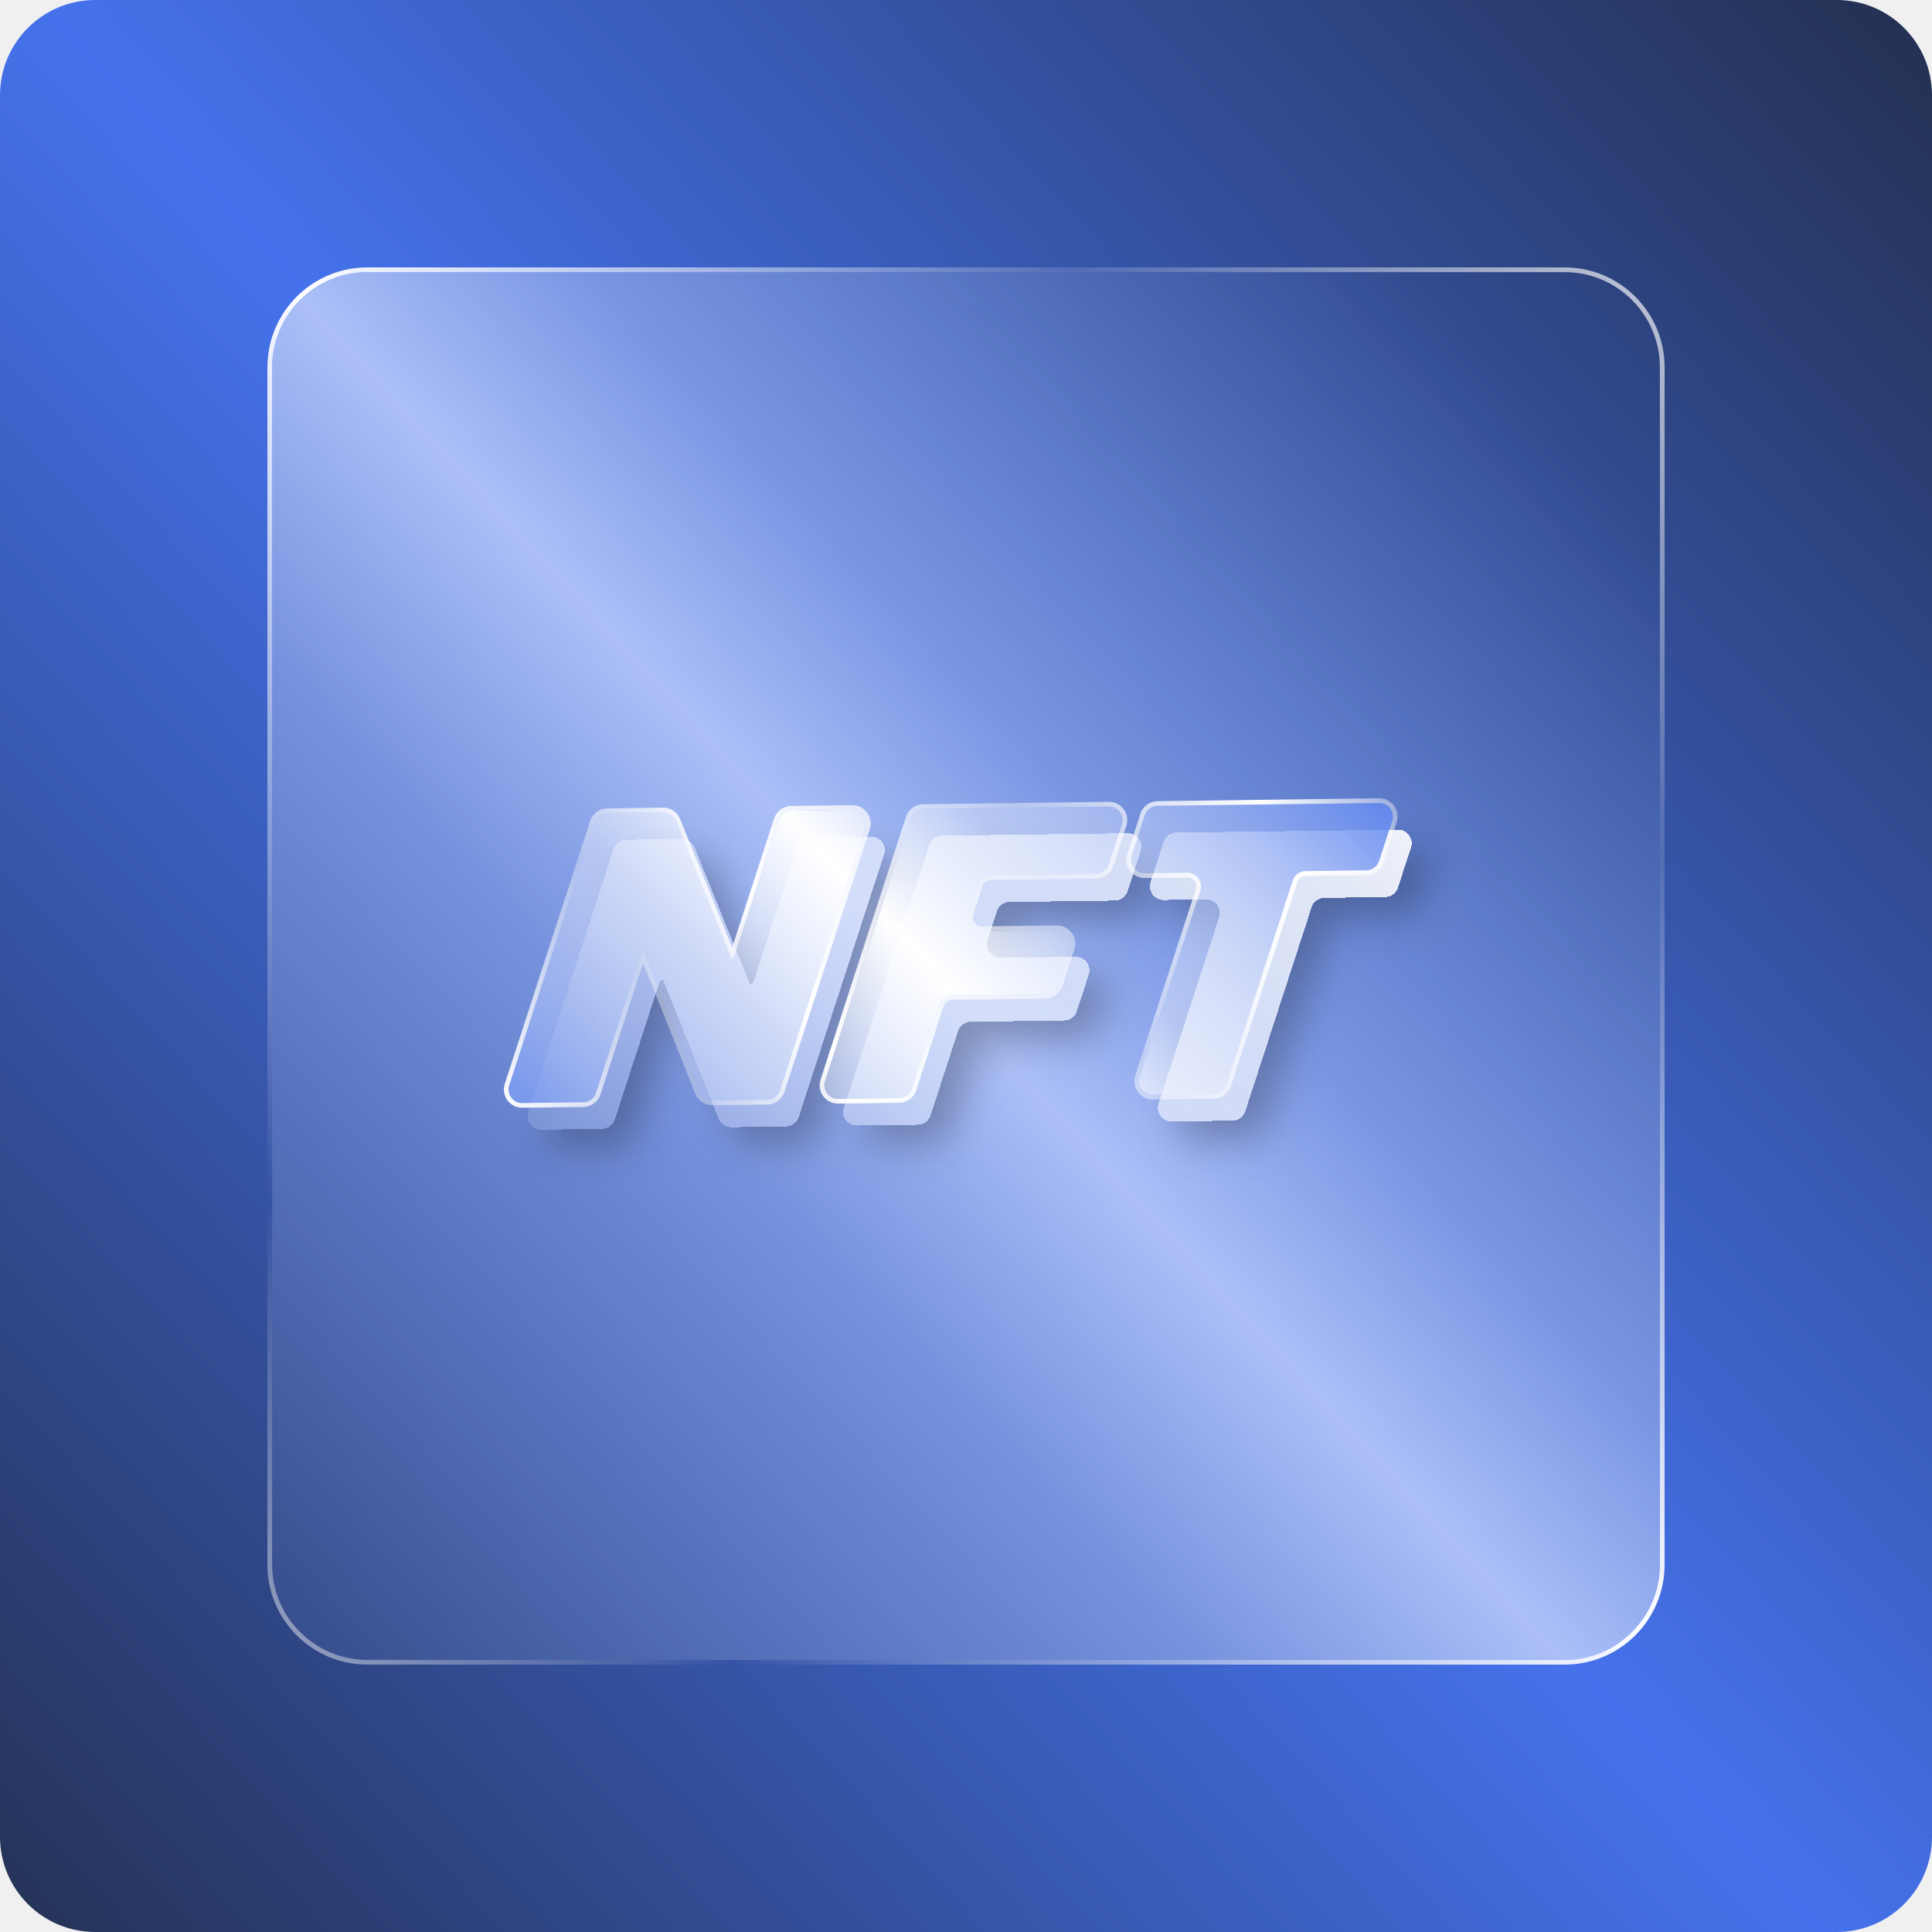
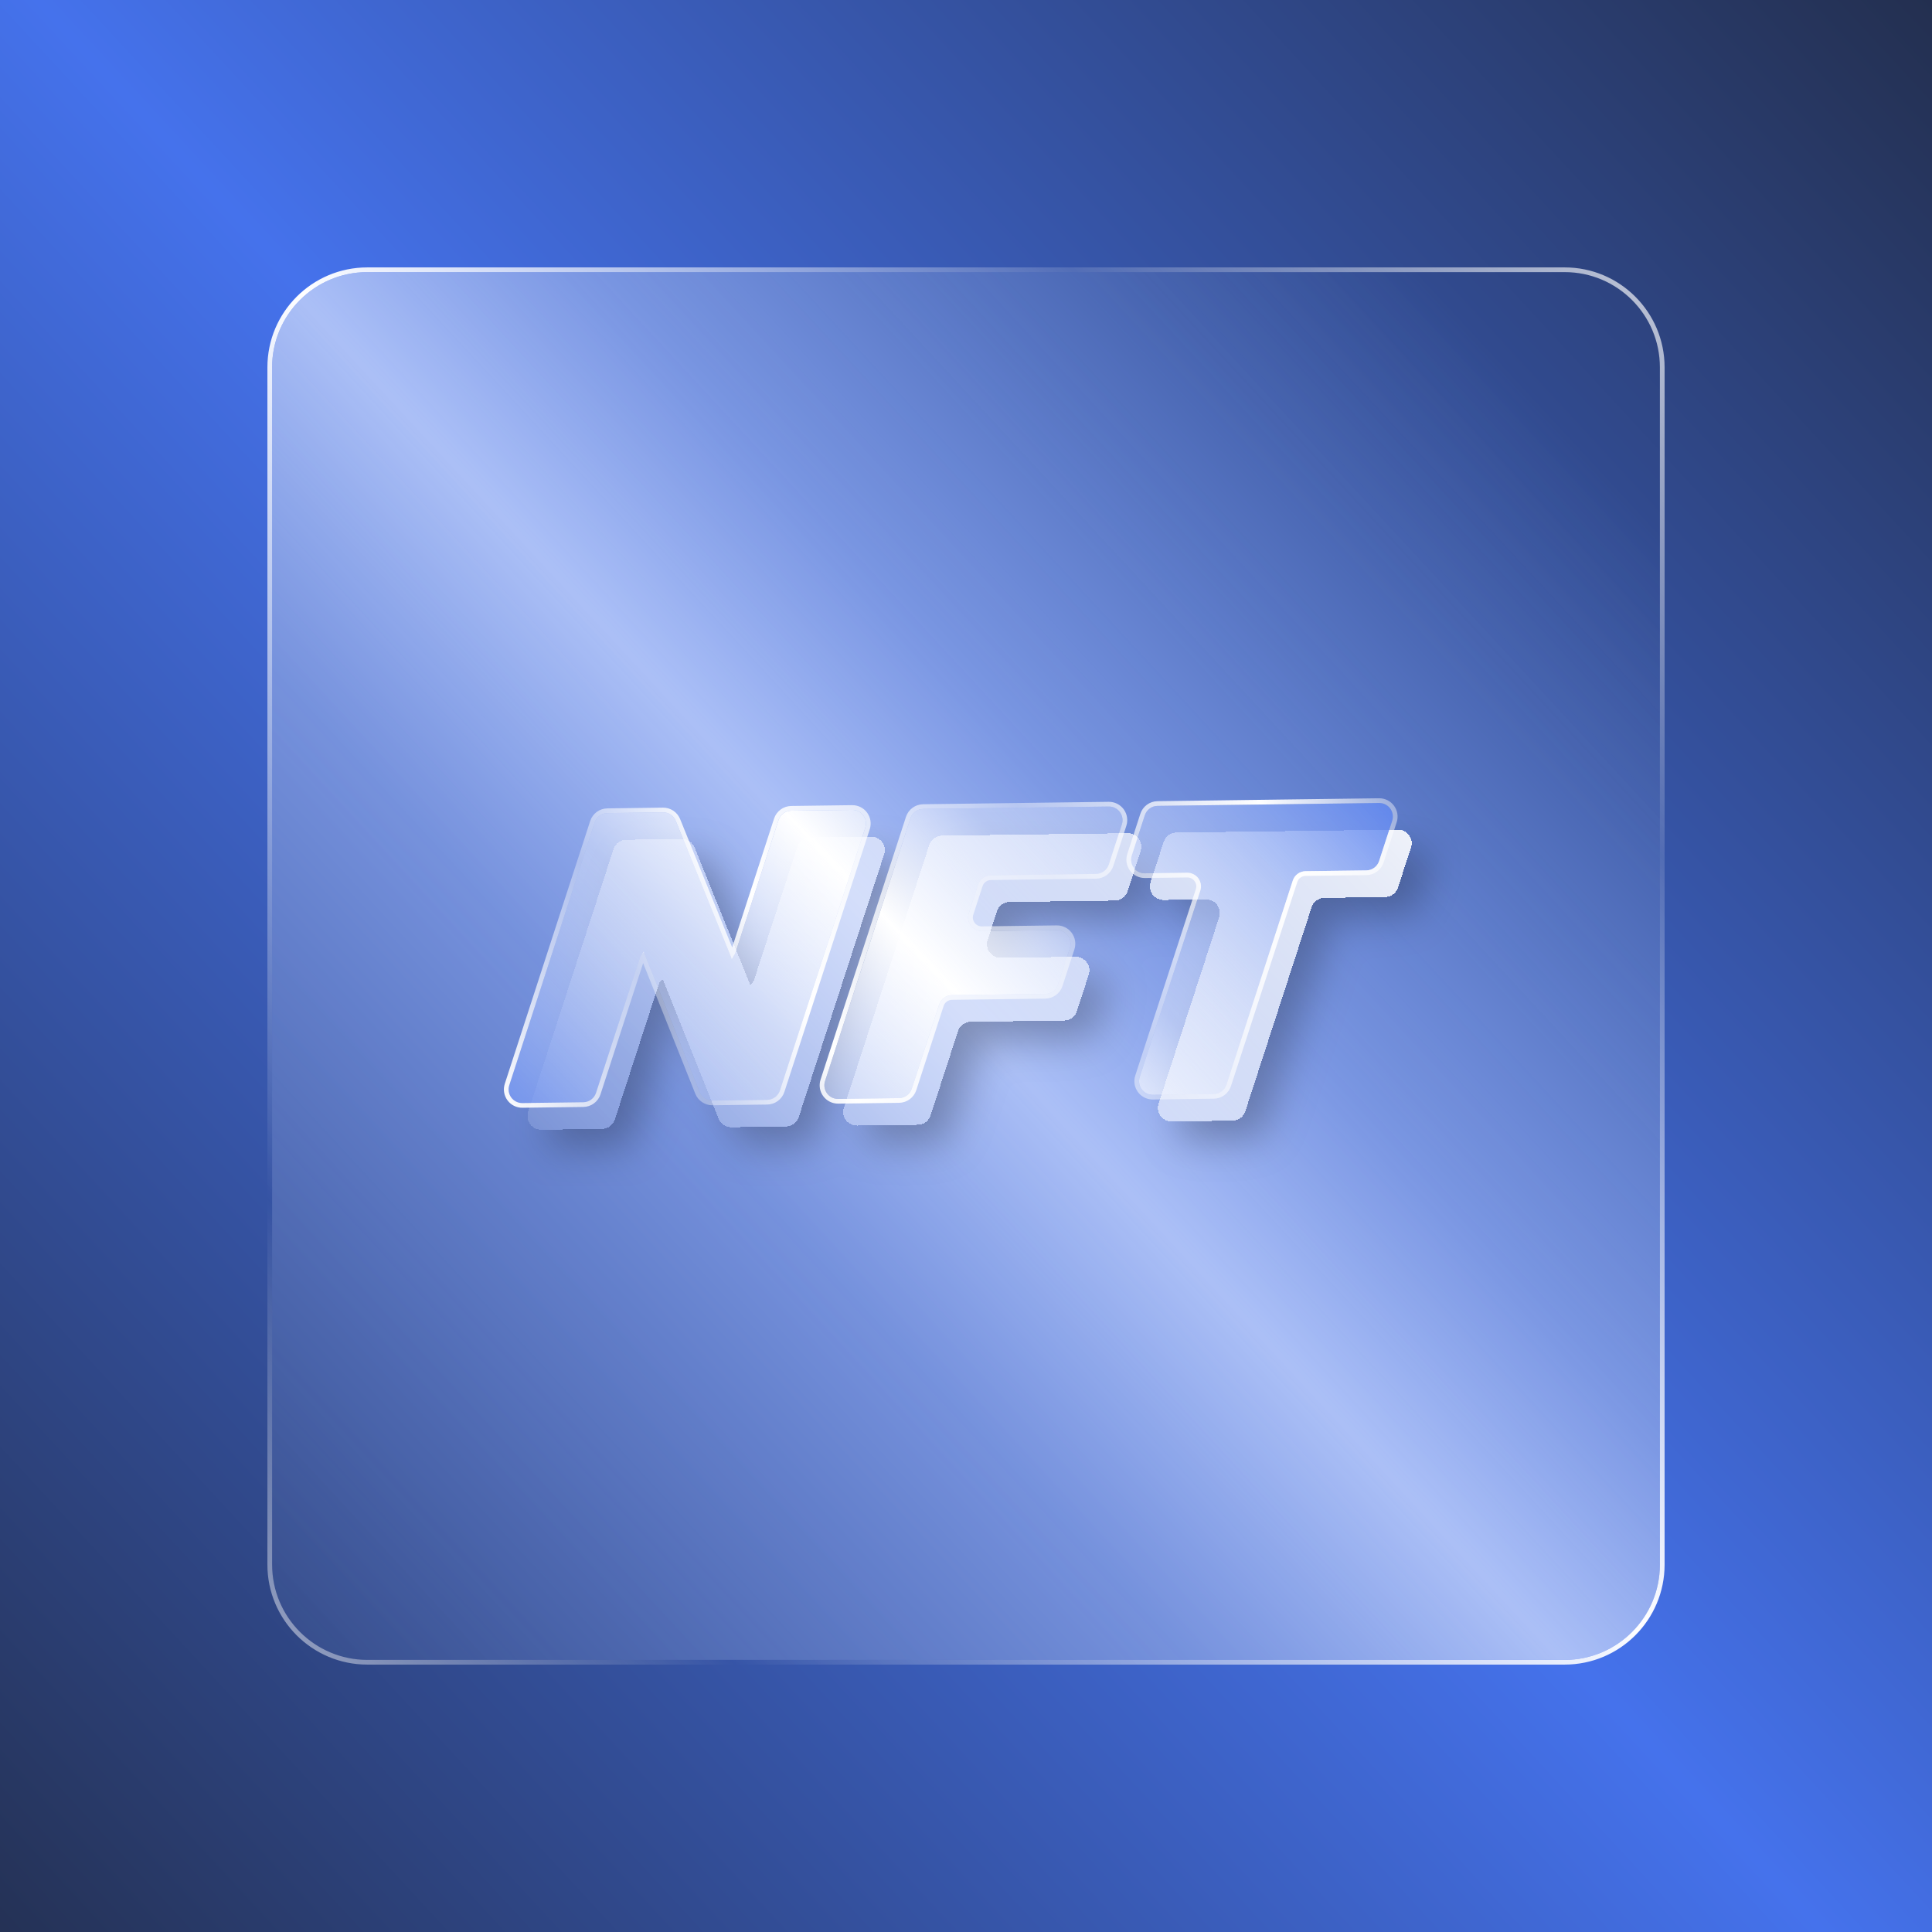
<svg xmlns="http://www.w3.org/2000/svg" width="142" height="142" viewBox="0 0 142 142" fill="none">
-   <g clip-path="url(#clip0_14574_10359)">
-     <rect width="142" height="142" rx="7" fill="url(#paint0_linear_14574_10359)" />
-     <g filter="url(#filter0_b_14574_10359)">
-       <rect x="20" y="20" width="102" height="102" rx="7" fill="url(#paint1_linear_14574_10359)" />
-       <rect x="19.827" y="19.827" width="102.346" height="102.346" rx="7.173" stroke="url(#paint2_linear_14574_10359)" stroke-width=".346" />
+   <g clip-path="url(#clip0_14574_16099)">
+     <path fill="url(#paint0_linear_14574_16099)" d="M0 0h142v142H0z" />
+     <g filter="url(#filter0_b_14574_16099)">
+       <rect x="20" y="20" width="102" height="102" rx="7" fill="url(#paint1_linear_14574_16099)" />
+       <rect x="19.827" y="19.827" width="102.346" height="102.346" rx="7.173" stroke="url(#paint2_linear_14574_16099)" stroke-width=".346" />
    </g>
-     <g filter="url(#filter1_d_14574_10359)" shape-rendering="crispEdges">
-       <path d="M39.78 83.034a1 1 0 0 1-.965-1.31l6.275-19.311a1 1 0 0 1 .938-.691l4.084-.054a1 1 0 0 1 .94.624l4.291 10.583c.242.596-.43 1.147-.968.793-.539-.356-.293-1.194.352-1.202l.071-.001a.677.677 0 0 0 .635-.468l3.172-9.761a1 1 0 0 1 .938-.691l4.474-.059a1 1 0 0 1 .965 1.31l-6.275 19.311a1 1 0 0 1-.938.691l-4.018.053a1 1 0 0 1-.942-.63l-4.296-10.757c-.239-.598.436-1.146.972-.79.538.356.292 1.194-.354 1.203h-.073a.68.68 0 0 0-.637.47l-3.23 9.937a1 1 0 0 1-.937.691l-4.475.059z" fill="url(#paint3_linear_14574_10359)" />
-       <path d="M62.988 82.73a1 1 0 0 1-.965-1.31l6.275-19.311a1 1 0 0 1 .938-.691l13.64-.179a1 1 0 0 1 .964 1.31l-.96 2.955a1 1 0 0 1-.938.69l-7.732.102a1 1 0 0 0-.938.691l-.682 2.099a1 1 0 0 0 .964 1.309l5.505-.072a1 1 0 0 1 .964 1.309l-.874 2.69a1 1 0 0 1-.938.69l-6.862.09a1 1 0 0 0-.939.691L68.4 81.98a1 1 0 0 1-.938.691l-4.474.059z" fill="url(#paint4_linear_14574_10359)" />
-       <path d="M86.118 82.427a1 1 0 0 1-.964-1.309l4.452-13.702a1 1 0 0 0-.964-1.309l-3.112.041a1 1 0 0 1-.965-1.309l.96-2.956a1 1 0 0 1 .939-.69l16.281-.214a1 1 0 0 1 .964 1.31l-.961 2.955a.999.999 0 0 1-.937.69l-4.47.06a1 1 0 0 0-.938.69L91.53 81.677a1 1 0 0 1-.938.691l-4.475.059z" fill="url(#paint5_linear_14574_10359)" />
+     <g filter="url(#filter1_d_14574_16099)" shape-rendering="crispEdges">
+       <path d="M39.78 83.034a1 1 0 0 1-.965-1.31l6.275-19.311a1 1 0 0 1 .938-.691l4.084-.054a1 1 0 0 1 .94.624l4.291 10.583c.242.596-.43 1.147-.968.793-.539-.356-.293-1.194.352-1.202l.071-.001a.677.677 0 0 0 .635-.468l3.172-9.761a1 1 0 0 1 .938-.691l4.474-.059a1 1 0 0 1 .965 1.31l-6.275 19.311a1 1 0 0 1-.938.691l-4.018.053a1 1 0 0 1-.942-.63l-4.296-10.757c-.239-.598.436-1.146.972-.79.538.356.292 1.194-.354 1.203h-.073a.68.68 0 0 0-.637.47l-3.23 9.937a1 1 0 0 1-.937.691l-4.475.059z" fill="url(#paint3_linear_14574_16099)" />
+       <path d="M62.988 82.73a1 1 0 0 1-.965-1.31l6.275-19.311a1 1 0 0 1 .938-.691l13.64-.179a1 1 0 0 1 .964 1.31l-.96 2.955a1 1 0 0 1-.938.69l-7.732.102a1 1 0 0 0-.938.691l-.682 2.099a1 1 0 0 0 .964 1.309l5.505-.072a1 1 0 0 1 .964 1.309l-.874 2.69a1 1 0 0 1-.938.69l-6.862.09a1 1 0 0 0-.939.691L68.4 81.98a1 1 0 0 1-.938.691l-4.474.059z" fill="url(#paint4_linear_14574_16099)" />
+       <path d="M86.118 82.427a1 1 0 0 1-.964-1.309l4.452-13.702a1 1 0 0 0-.964-1.309l-3.112.041a1 1 0 0 1-.965-1.309l.96-2.956a1 1 0 0 1 .939-.69l16.281-.214a1 1 0 0 1 .964 1.31l-.961 2.955a.999.999 0 0 1-.937.69l-4.47.06a1 1 0 0 0-.938.69L91.53 81.677a1 1 0 0 1-.938.691l-4.475.059z" fill="url(#paint5_linear_14574_16099)" />
    </g>
-     <g filter="url(#filter2_b_14574_10359)">
-       <path d="M38.395 81.073a1 1 0 0 1-.964-1.31l6.275-19.311a1 1 0 0 1 .938-.691l4.084-.054a1 1 0 0 1 .94.624l4.292 10.583c.242.596-.431 1.147-.969.793-.538-.356-.293-1.194.353-1.202l.07-.001a.677.677 0 0 0 .635-.468l3.172-9.761a1 1 0 0 1 .938-.691l4.475-.059a1 1 0 0 1 .964 1.31l-6.275 19.311a1 1 0 0 1-.938.691l-4.018.053a1 1 0 0 1-.942-.63L47.13 69.504c-.239-.598.436-1.146.972-.79.539.356.292 1.194-.354 1.203h-.073a.68.68 0 0 0-.637.47l-3.229 9.937a1 1 0 0 1-.938.691l-4.475.059z" fill="url(#paint6_linear_14574_10359)" />
-       <path d="M61.604 80.769a1 1 0 0 1-.964-1.31l6.275-19.311a1 1 0 0 1 .938-.691l13.64-.179a1 1 0 0 1 .964 1.31l-.96 2.955a1 1 0 0 1-.939.691l-7.732.101a1 1 0 0 0-.938.691l-.682 2.099a1 1 0 0 0 .964 1.309l5.505-.072a1 1 0 0 1 .964 1.309l-.874 2.69a1 1 0 0 1-.938.69l-6.862.09a1 1 0 0 0-.938.691l-2.01 6.187a1 1 0 0 1-.939.691l-4.474.059z" fill="url(#paint7_linear_14574_10359)" />
-       <path d="M84.734 80.466a1 1 0 0 1-.964-1.309l4.452-13.702a1 1 0 0 0-.964-1.309l-3.112.041a1 1 0 0 1-.964-1.309l.96-2.956a1 1 0 0 1 .938-.69l16.281-.214a1 1 0 0 1 .964 1.31l-.96 2.955c-.133.407-.51.685-.938.69l-4.47.06a1 1 0 0 0-.938.69l-4.872 14.994a1 1 0 0 1-.938.69l-4.475.06z" fill="url(#paint8_linear_14574_10359)" />
-       <path d="M47.201 70.44a.505.505 0 0 1 .064-.13l4 10.015c.18.45.619.744 1.104.738l4.018-.053a1.173 1.173 0 0 0 1.1-.81l6.275-19.312a1.173 1.173 0 0 0-1.13-1.536l-4.475.059a1.173 1.173 0 0 0-1.1.81l-3.172 9.762a.503.503 0 0 1-.064.13l-3.993-9.847a1.173 1.173 0 0 0-1.102-.732l-4.084.054a1.173 1.173 0 0 0-1.1.81L37.267 79.71a1.173 1.173 0 0 0 1.13 1.536l4.475-.059a1.173 1.173 0 0 0 1.1-.81l3.23-9.938zm13.274 8.966a1.173 1.173 0 0 0 1.131 1.536l4.475-.059a1.173 1.173 0 0 0 1.1-.81l2.01-6.187a.827.827 0 0 1 .776-.572l6.862-.09a1.173 1.173 0 0 0 1.1-.81l.874-2.69a1.173 1.173 0 0 0-1.13-1.535l-5.505.072a.827.827 0 0 1-.797-1.083l.681-2.099a.827.827 0 0 1 .776-.57l7.733-.102a1.173 1.173 0 0 0 1.1-.81l.96-2.956a1.173 1.173 0 0 0-1.13-1.535l-13.64.178a1.173 1.173 0 0 0-1.1.81l-6.276 19.312zm23.13-.302a1.173 1.173 0 0 0 1.132 1.535l4.474-.059a1.173 1.173 0 0 0 1.1-.81l4.872-14.993a.827.827 0 0 1 .776-.572l4.47-.058a1.173 1.173 0 0 0 1.1-.81l.961-2.956a1.173 1.173 0 0 0-1.131-1.536l-16.281.214a1.173 1.173 0 0 0-1.1.81l-.96 2.956a1.173 1.173 0 0 0 1.13 1.535l3.112-.04a.827.827 0 0 1 .798 1.082l-4.452 13.702z" stroke="url(#paint9_linear_14574_10359)" stroke-width=".346" />
+     <g filter="url(#filter2_b_14574_16099)">
+       <path d="M38.395 81.073a1 1 0 0 1-.964-1.31l6.275-19.311a1 1 0 0 1 .938-.691l4.084-.054a1 1 0 0 1 .94.624l4.292 10.583c.242.596-.431 1.147-.969.793-.538-.356-.293-1.194.353-1.202l.07-.001a.677.677 0 0 0 .635-.468l3.172-9.761a1 1 0 0 1 .938-.691l4.475-.059a1 1 0 0 1 .964 1.31l-6.275 19.311a1 1 0 0 1-.938.691l-4.018.053a1 1 0 0 1-.942-.63L47.13 69.504c-.239-.598.436-1.146.972-.79.539.356.292 1.194-.354 1.203h-.073a.68.68 0 0 0-.637.47l-3.229 9.937a1 1 0 0 1-.938.691l-4.475.059z" fill="url(#paint6_linear_14574_16099)" />
+       <path d="M61.604 80.769a1 1 0 0 1-.964-1.31l6.275-19.311a1 1 0 0 1 .938-.691l13.64-.179a1 1 0 0 1 .964 1.31l-.96 2.955a1 1 0 0 1-.939.691l-7.732.101a1 1 0 0 0-.938.691l-.682 2.099a1 1 0 0 0 .964 1.309l5.505-.072a1 1 0 0 1 .964 1.309l-.874 2.69a1 1 0 0 1-.938.69l-6.862.09a1 1 0 0 0-.938.691l-2.01 6.187a1 1 0 0 1-.939.691l-4.474.059z" fill="url(#paint7_linear_14574_16099)" />
+       <path d="M84.734 80.466a1 1 0 0 1-.964-1.309l4.452-13.702a1 1 0 0 0-.964-1.309l-3.112.041a1 1 0 0 1-.964-1.309l.96-2.956a1 1 0 0 1 .938-.69l16.281-.214a1 1 0 0 1 .964 1.31l-.96 2.955c-.133.407-.51.685-.938.69l-4.47.06a1 1 0 0 0-.938.69l-4.872 14.994a1 1 0 0 1-.938.69l-4.475.06z" fill="url(#paint8_linear_14574_16099)" />
+       <path d="M47.201 70.44a.505.505 0 0 1 .064-.13l4 10.015c.18.45.619.744 1.104.738l4.018-.053a1.173 1.173 0 0 0 1.1-.81l6.275-19.312a1.173 1.173 0 0 0-1.13-1.536l-4.475.059a1.173 1.173 0 0 0-1.1.81l-3.172 9.762a.503.503 0 0 1-.064.13l-3.993-9.847a1.173 1.173 0 0 0-1.102-.732l-4.084.054a1.173 1.173 0 0 0-1.1.81L37.267 79.71a1.173 1.173 0 0 0 1.13 1.536l4.475-.059a1.173 1.173 0 0 0 1.1-.81l3.23-9.938zm13.274 8.966a1.173 1.173 0 0 0 1.131 1.536l4.475-.059a1.173 1.173 0 0 0 1.1-.81l2.01-6.187a.827.827 0 0 1 .776-.572l6.862-.09a1.173 1.173 0 0 0 1.1-.81l.874-2.69a1.173 1.173 0 0 0-1.13-1.535l-5.505.072a.827.827 0 0 1-.797-1.083l.681-2.099a.827.827 0 0 1 .776-.57l7.733-.102a1.173 1.173 0 0 0 1.1-.81l.96-2.956a1.173 1.173 0 0 0-1.13-1.535l-13.64.178a1.173 1.173 0 0 0-1.1.81l-6.276 19.312zm23.13-.302a1.173 1.173 0 0 0 1.132 1.535l4.474-.059a1.173 1.173 0 0 0 1.1-.81l4.872-14.993a.827.827 0 0 1 .776-.572l4.47-.058a1.173 1.173 0 0 0 1.1-.81l.961-2.956a1.173 1.173 0 0 0-1.131-1.536l-16.281.214a1.173 1.173 0 0 0-1.1.81l-.96 2.956a1.173 1.173 0 0 0 1.13 1.535l3.112-.04a.827.827 0 0 1 .798 1.082l-4.452 13.702z" stroke="url(#paint9_linear_14574_16099)" stroke-width=".346" />
    </g>
  </g>
  <defs>
-     <filter id="filter0_b_14574_10359" x="17.579" y="17.579" width="106.841" height="106.841" filterUnits="userSpaceOnUse" color-interpolation-filters="sRGB">
+     <filter id="filter0_b_14574_16099" x="17.579" y="17.579" width="106.841" height="106.841" filterUnits="userSpaceOnUse" color-interpolation-filters="sRGB">
      <feFlood flood-opacity="0" result="BackgroundImageFix" />
      <feGaussianBlur in="BackgroundImageFix" stdDeviation="1.038" />
-       <feComposite in2="SourceAlpha" operator="in" result="effect1_backgroundBlur_14574_10359" />
-       <feBlend in="SourceGraphic" in2="effect1_backgroundBlur_14574_10359" result="shape" />
+       <feComposite in2="SourceAlpha" operator="in" result="effect1_backgroundBlur_14574_16099" />
+       <feBlend in="SourceGraphic" in2="effect1_backgroundBlur_14574_16099" result="shape" />
    </filter>
-     <filter id="filter1_d_14574_10359" x="37.382" y="59.595" width="70.527" height="27.588" filterUnits="userSpaceOnUse" color-interpolation-filters="sRGB">
+     <filter id="filter1_d_14574_16099" x="37.382" y="59.595" width="70.527" height="27.588" filterUnits="userSpaceOnUse" color-interpolation-filters="sRGB">
      <feFlood flood-opacity="0" result="BackgroundImageFix" />
      <feColorMatrix in="SourceAlpha" values="0 0 0 0 0 0 0 0 0 0 0 0 0 0 0 0 0 0 127 0" result="hardAlpha" />
      <feOffset dx="1.383" dy="1.383" />
      <feGaussianBlur stdDeviation="1.383" />
      <feComposite in2="hardAlpha" operator="out" />
      <feColorMatrix values="0 0 0 0 0 0 0 0 0 0 0 0 0 0 0 0 0 0 0.25 0" />
-       <feBlend in2="BackgroundImageFix" result="effect1_dropShadow_14574_10359" />
-       <feBlend in="SourceGraphic" in2="effect1_dropShadow_14574_10359" result="shape" />
+       <feBlend in2="BackgroundImageFix" result="effect1_dropShadow_14574_16099" />
+       <feBlend in="SourceGraphic" in2="effect1_dropShadow_14574_16099" result="shape" />
    </filter>
-     <filter id="filter2_b_14574_10359" x="34.96" y="56.597" width="69.836" height="26.896" filterUnits="userSpaceOnUse" color-interpolation-filters="sRGB">
+     <filter id="filter2_b_14574_16099" x="34.96" y="56.597" width="69.836" height="26.896" filterUnits="userSpaceOnUse" color-interpolation-filters="sRGB">
      <feFlood flood-opacity="0" result="BackgroundImageFix" />
      <feGaussianBlur in="BackgroundImageFix" stdDeviation="1.038" />
-       <feComposite in2="SourceAlpha" operator="in" result="effect1_backgroundBlur_14574_10359" />
-       <feBlend in="SourceGraphic" in2="effect1_backgroundBlur_14574_10359" result="shape" />
+       <feComposite in2="SourceAlpha" operator="in" result="effect1_backgroundBlur_14574_16099" />
+       <feBlend in="SourceGraphic" in2="effect1_backgroundBlur_14574_16099" result="shape" />
    </filter>
-     <linearGradient id="paint0_linear_14574_10359" x1="172.5" y1="-21.5" x2="-32" y2="167.5" gradientUnits="userSpaceOnUse">
+     <linearGradient id="paint0_linear_14574_16099" x1="172.5" y1="-21.5" x2="-32" y2="167.5" gradientUnits="userSpaceOnUse">
      <stop stop-color="#171717" />
      <stop offset=".5" stop-color="#4572EC" />
      <stop offset="1" stop-color="#171717" />
    </linearGradient>
-     <linearGradient id="paint1_linear_14574_10359" x1="140.772" y1="59.191" x2="37.144" y2="155.214" gradientUnits="userSpaceOnUse">
+     <linearGradient id="paint1_linear_14574_16099" x1="140.772" y1="59.191" x2="37.144" y2="155.214" gradientUnits="userSpaceOnUse">
      <stop stop-color="#C1DAFB" stop-opacity="0" />
      <stop offset=".32" stop-color="#EDF2FF" stop-opacity=".34" />
      <stop offset=".437" stop-color="#fff" stop-opacity=".55" />
      <stop offset=".577" stop-color="#EDF2FF" stop-opacity=".32" />
      <stop offset="1" stop-color="#ABC2FF" stop-opacity="0" />
    </linearGradient>
-     <linearGradient id="paint2_linear_14574_10359" x1="134.5" y1="10" x2="5.5" y2="139.5" gradientUnits="userSpaceOnUse">
+     <linearGradient id="paint2_linear_14574_16099" x1="134.5" y1="10" x2="5.5" y2="139.5" gradientUnits="userSpaceOnUse">
      <stop stop-color="#fff" />
      <stop offset=".253" stop-color="#fff" stop-opacity=".14" />
      <stop offset=".478" stop-color="#fff" />
      <stop offset=".746" stop-color="#fff" stop-opacity="0" />
      <stop offset="1" stop-color="#fff" />
    </linearGradient>
-     <linearGradient id="paint3_linear_14574_10359" x1="107.333" y1="52.915" x2="48.915" y2="108.316" gradientUnits="userSpaceOnUse">
+     <linearGradient id="paint3_linear_14574_16099" x1="107.333" y1="52.915" x2="48.915" y2="108.316" gradientUnits="userSpaceOnUse">
      <stop stop-color="#fff" />
      <stop offset="1" stop-color="#fff" stop-opacity="0" />
    </linearGradient>
-     <linearGradient id="paint4_linear_14574_10359" x1="107.333" y1="52.915" x2="48.915" y2="108.316" gradientUnits="userSpaceOnUse">
+     <linearGradient id="paint4_linear_14574_16099" x1="107.333" y1="52.915" x2="48.915" y2="108.316" gradientUnits="userSpaceOnUse">
      <stop stop-color="#fff" />
      <stop offset="1" stop-color="#fff" stop-opacity="0" />
    </linearGradient>
-     <linearGradient id="paint5_linear_14574_10359" x1="107.333" y1="52.915" x2="48.915" y2="108.316" gradientUnits="userSpaceOnUse">
+     <linearGradient id="paint5_linear_14574_16099" x1="107.333" y1="52.915" x2="48.915" y2="108.316" gradientUnits="userSpaceOnUse">
      <stop stop-color="#fff" />
      <stop offset="1" stop-color="#fff" stop-opacity="0" />
    </linearGradient>
-     <linearGradient id="paint6_linear_14574_10359" x1="113.967" y1="64.404" x2="51.613" y2="123.581" gradientUnits="userSpaceOnUse">
+     <linearGradient id="paint6_linear_14574_16099" x1="113.967" y1="64.404" x2="51.613" y2="123.581" gradientUnits="userSpaceOnUse">
      <stop stop-color="#4572EC" />
      <stop offset=".32" stop-color="#EDF2FF" stop-opacity=".446" />
      <stop offset=".437" stop-color="#fff" />
      <stop offset=".577" stop-color="#EDF2FF" stop-opacity=".446" />
      <stop offset=".865" stop-color="#4572EC" />
    </linearGradient>
-     <linearGradient id="paint7_linear_14574_10359" x1="113.967" y1="64.404" x2="51.613" y2="123.581" gradientUnits="userSpaceOnUse">
+     <linearGradient id="paint7_linear_14574_16099" x1="113.967" y1="64.404" x2="51.613" y2="123.581" gradientUnits="userSpaceOnUse">
      <stop stop-color="#4572EC" />
      <stop offset=".32" stop-color="#EDF2FF" stop-opacity=".446" />
      <stop offset=".437" stop-color="#fff" />
      <stop offset=".577" stop-color="#EDF2FF" stop-opacity=".446" />
      <stop offset=".865" stop-color="#4572EC" />
    </linearGradient>
-     <linearGradient id="paint8_linear_14574_10359" x1="113.967" y1="64.404" x2="51.613" y2="123.581" gradientUnits="userSpaceOnUse">
+     <linearGradient id="paint8_linear_14574_16099" x1="113.967" y1="64.404" x2="51.613" y2="123.581" gradientUnits="userSpaceOnUse">
      <stop stop-color="#4572EC" />
      <stop offset=".32" stop-color="#EDF2FF" stop-opacity=".446" />
      <stop offset=".437" stop-color="#fff" />
      <stop offset=".577" stop-color="#EDF2FF" stop-opacity=".446" />
      <stop offset=".865" stop-color="#4572EC" />
    </linearGradient>
-     <linearGradient id="paint9_linear_14574_10359" x1="106.699" y1="54.286" x2="32.699" y2="91.786" gradientUnits="userSpaceOnUse">
+     <linearGradient id="paint9_linear_14574_16099" x1="106.699" y1="54.286" x2="32.699" y2="91.786" gradientUnits="userSpaceOnUse">
      <stop stop-color="#fff" />
      <stop stop-color="#fff" stop-opacity="0" />
      <stop offset=".177" stop-color="#fff" />
      <stop offset=".37" stop-color="#fff" stop-opacity=".42" />
      <stop offset=".615" stop-color="#fff" />
      <stop offset=".737" stop-color="#fff" stop-opacity=".34" />
      <stop offset=".902" stop-color="#fff" />
    </linearGradient>
-     <clipPath id="clip0_14574_10359">
-       <rect width="142" height="142" rx="7" fill="#fff" />
+     <clipPath id="clip0_14574_16099">
+       <path fill="#fff" d="M0 0h142v142H0z" />
    </clipPath>
  </defs>
</svg>
